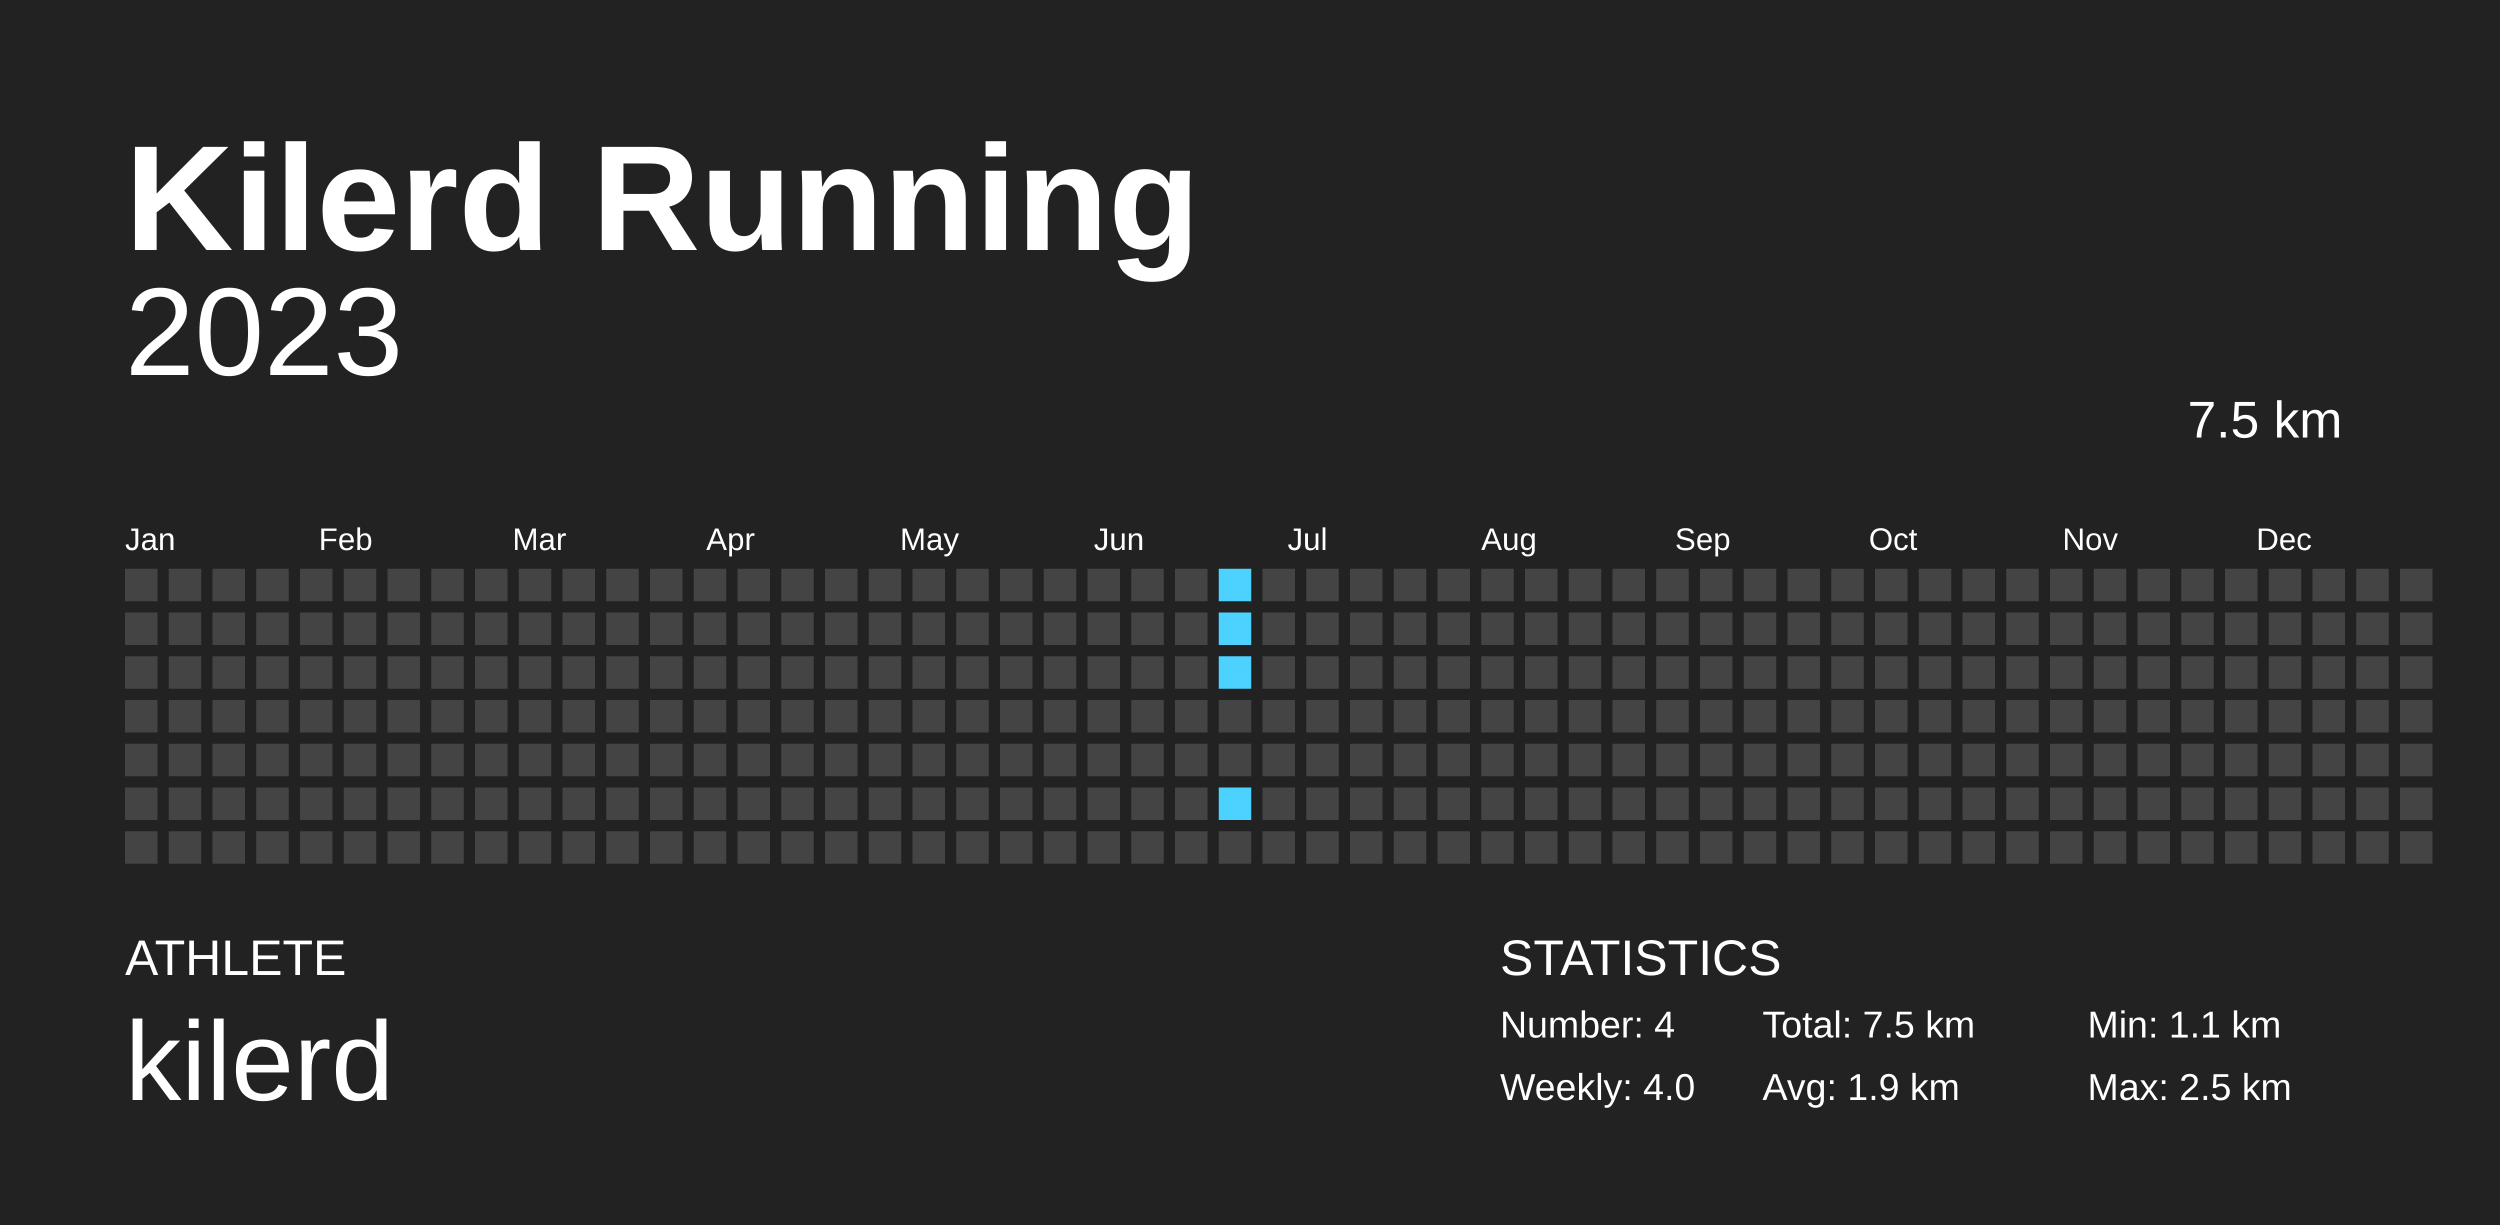
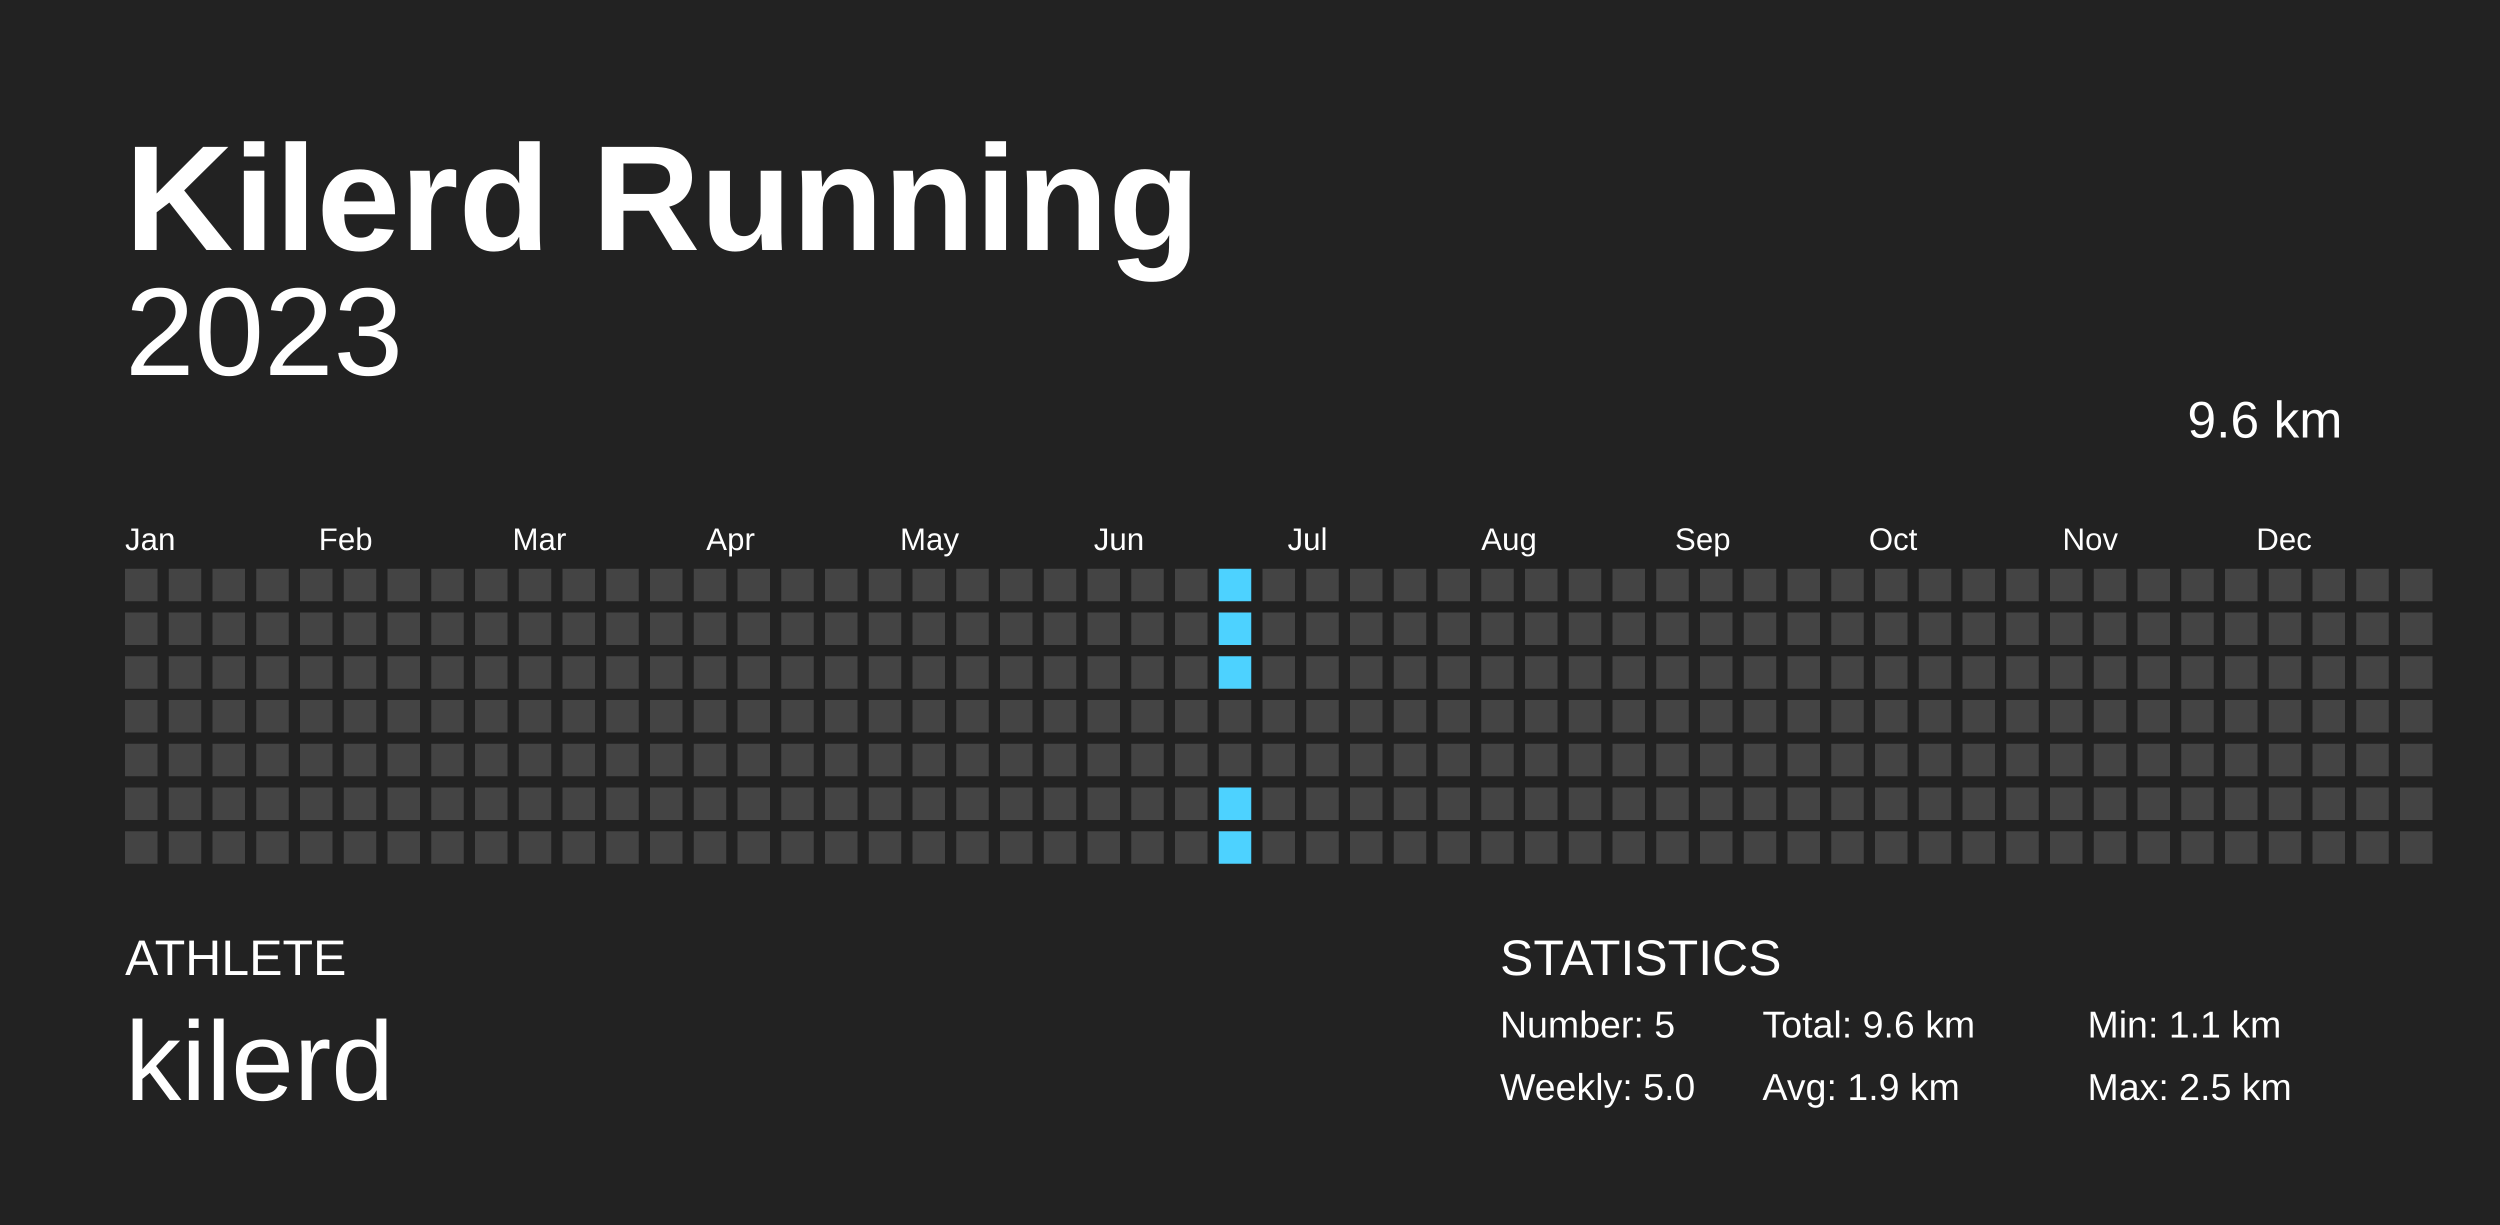
<svg xmlns="http://www.w3.org/2000/svg" baseProfile="full" height="98mm" version="1.1" viewBox="0,0,200,98" width="200mm">
  <defs />
  <rect fill="#222222" height="98" width="200" x="0" y="0" />
  <text fill="#FFFFFF" style="font-size:12px; font-family:Arial; font-weight:bold;" x="10" y="20">Kilerd Running</text>
  <text fill="#FFFFFF" style="font-size:4px; font-family:Arial" x="10" y="78">ATHLETE</text>
  <text fill="#FFFFFF" style="font-size:9px; font-family:Arial" x="10" y="88">kilerd</text>
  <text fill="#FFFFFF" style="font-size:4px; font-family:Arial" x="120" y="78">STATISTICS</text>
-   <text fill="#FFFFFF" style="font-size:3px; font-family:Arial" x="120" y="83">Number: 4</text>
-   <text fill="#FFFFFF" style="font-size:3px; font-family:Arial" x="120" y="88">Weekly: 4.0</text>
-   <text fill="#FFFFFF" style="font-size:3px; font-family:Arial" x="141" y="83">Total: 7.5 km</text>
+   <text fill="#FFFFFF" style="font-size:3px; font-family:Arial" x="120" y="83">Number: 5</text>
+   <text fill="#FFFFFF" style="font-size:3px; font-family:Arial" x="120" y="88">Weekly: 5.0</text>
+   <text fill="#FFFFFF" style="font-size:3px; font-family:Arial" x="141" y="83">Total: 9.6 km</text>
  <text fill="#FFFFFF" style="font-size:3px; font-family:Arial" x="141" y="88">Avg: 1.9 km</text>
  <text fill="#FFFFFF" style="font-size:3px; font-family:Arial" x="167" y="83">Min: 1.1 km</text>
  <text fill="#FFFFFF" style="font-size:3px; font-family:Arial" x="167" y="88">Max: 2.5 km</text>
  <text alignment-baseline="hanging" fill="#FFFFFF" style="font-size:10.0px; font-family:Arial;" x="10" y="30">2023</text>
-   <text alignment-baseline="hanging" fill="#FFFFFF" style="font-size:4.125px; font-family:Arial;" x="175" y="35">7.5 km</text>
+   <text alignment-baseline="hanging" fill="#FFFFFF" style="font-size:4.125px; font-family:Arial;" x="175" y="35">9.6 km</text>
  <text fill="#FFFFFF" style="font-size:2.5px; font-family:Arial" x="10.0" y="44">Jan</text>
  <text fill="#FFFFFF" style="font-size:2.5px; font-family:Arial" x="25.5" y="44">Feb</text>
  <text fill="#FFFFFF" style="font-size:2.5px; font-family:Arial" x="41.0" y="44">Mar</text>
  <text fill="#FFFFFF" style="font-size:2.5px; font-family:Arial" x="56.5" y="44">Apr</text>
  <text fill="#FFFFFF" style="font-size:2.5px; font-family:Arial" x="72.0" y="44">May</text>
  <text fill="#FFFFFF" style="font-size:2.5px; font-family:Arial" x="87.5" y="44">Jun</text>
  <text fill="#FFFFFF" style="font-size:2.5px; font-family:Arial" x="103.0" y="44">Jul</text>
  <text fill="#FFFFFF" style="font-size:2.5px; font-family:Arial" x="118.5" y="44">Aug</text>
  <text fill="#FFFFFF" style="font-size:2.5px; font-family:Arial" x="134.0" y="44">Sep</text>
  <text fill="#FFFFFF" style="font-size:2.5px; font-family:Arial" x="149.5" y="44">Oct</text>
  <text fill="#FFFFFF" style="font-size:2.5px; font-family:Arial" x="165.0" y="44">Nov</text>
  <text fill="#FFFFFF" style="font-size:2.5px; font-family:Arial" x="180.5" y="44">Dec</text>
  <rect fill="#444444" height="2.6" width="2.6" x="10.0" y="45.5" />
  <rect fill="#444444" height="2.6" width="2.6" x="10.0" y="49.0" />
  <rect fill="#444444" height="2.6" width="2.6" x="10.0" y="52.5" />
  <rect fill="#444444" height="2.6" width="2.6" x="10.0" y="56.0" />
  <rect fill="#444444" height="2.6" width="2.6" x="10.0" y="59.5" />
  <rect fill="#444444" height="2.6" width="2.6" x="10.0" y="63.0" />
  <rect fill="#444444" height="2.6" width="2.6" x="10.0" y="66.5" />
  <rect fill="#444444" height="2.6" width="2.6" x="13.5" y="45.5" />
  <rect fill="#444444" height="2.6" width="2.6" x="13.5" y="49.0" />
  <rect fill="#444444" height="2.6" width="2.6" x="13.5" y="52.5" />
  <rect fill="#444444" height="2.6" width="2.6" x="13.5" y="56.0" />
  <rect fill="#444444" height="2.6" width="2.6" x="13.5" y="59.5" />
  <rect fill="#444444" height="2.6" width="2.6" x="13.5" y="63.0" />
  <rect fill="#444444" height="2.6" width="2.6" x="13.5" y="66.5" />
  <rect fill="#444444" height="2.6" width="2.6" x="17.0" y="45.5" />
  <rect fill="#444444" height="2.6" width="2.6" x="17.0" y="49.0" />
  <rect fill="#444444" height="2.6" width="2.6" x="17.0" y="52.5" />
  <rect fill="#444444" height="2.6" width="2.6" x="17.0" y="56.0" />
  <rect fill="#444444" height="2.6" width="2.6" x="17.0" y="59.5" />
  <rect fill="#444444" height="2.6" width="2.6" x="17.0" y="63.0" />
  <rect fill="#444444" height="2.6" width="2.6" x="17.0" y="66.5" />
  <rect fill="#444444" height="2.6" width="2.6" x="20.5" y="45.5" />
  <rect fill="#444444" height="2.6" width="2.6" x="20.5" y="49.0" />
  <rect fill="#444444" height="2.6" width="2.6" x="20.5" y="52.5" />
  <rect fill="#444444" height="2.6" width="2.6" x="20.5" y="56.0" />
  <rect fill="#444444" height="2.6" width="2.6" x="20.5" y="59.5" />
  <rect fill="#444444" height="2.6" width="2.6" x="20.5" y="63.0" />
  <rect fill="#444444" height="2.6" width="2.6" x="20.5" y="66.5" />
  <rect fill="#444444" height="2.6" width="2.6" x="24.0" y="45.5" />
  <rect fill="#444444" height="2.6" width="2.6" x="24.0" y="49.0" />
  <rect fill="#444444" height="2.6" width="2.6" x="24.0" y="52.5" />
  <rect fill="#444444" height="2.6" width="2.6" x="24.0" y="56.0" />
  <rect fill="#444444" height="2.6" width="2.6" x="24.0" y="59.5" />
  <rect fill="#444444" height="2.6" width="2.6" x="24.0" y="63.0" />
  <rect fill="#444444" height="2.6" width="2.6" x="24.0" y="66.5" />
  <rect fill="#444444" height="2.6" width="2.6" x="27.5" y="45.5" />
  <rect fill="#444444" height="2.6" width="2.6" x="27.5" y="49.0" />
  <rect fill="#444444" height="2.6" width="2.6" x="27.5" y="52.5" />
  <rect fill="#444444" height="2.6" width="2.6" x="27.5" y="56.0" />
  <rect fill="#444444" height="2.6" width="2.6" x="27.5" y="59.5" />
  <rect fill="#444444" height="2.6" width="2.6" x="27.5" y="63.0" />
  <rect fill="#444444" height="2.6" width="2.6" x="27.5" y="66.5" />
  <rect fill="#444444" height="2.6" width="2.6" x="31.0" y="45.5" />
  <rect fill="#444444" height="2.6" width="2.6" x="31.0" y="49.0" />
  <rect fill="#444444" height="2.6" width="2.6" x="31.0" y="52.5" />
  <rect fill="#444444" height="2.6" width="2.6" x="31.0" y="56.0" />
  <rect fill="#444444" height="2.6" width="2.6" x="31.0" y="59.5" />
  <rect fill="#444444" height="2.6" width="2.6" x="31.0" y="63.0" />
  <rect fill="#444444" height="2.6" width="2.6" x="31.0" y="66.5" />
  <rect fill="#444444" height="2.6" width="2.6" x="34.5" y="45.5" />
  <rect fill="#444444" height="2.6" width="2.6" x="34.5" y="49.0" />
  <rect fill="#444444" height="2.6" width="2.6" x="34.5" y="52.5" />
  <rect fill="#444444" height="2.6" width="2.6" x="34.5" y="56.0" />
  <rect fill="#444444" height="2.6" width="2.6" x="34.5" y="59.5" />
  <rect fill="#444444" height="2.6" width="2.6" x="34.5" y="63.0" />
  <rect fill="#444444" height="2.6" width="2.6" x="34.5" y="66.5" />
  <rect fill="#444444" height="2.6" width="2.6" x="38.0" y="45.5" />
  <rect fill="#444444" height="2.6" width="2.6" x="38.0" y="49.0" />
  <rect fill="#444444" height="2.6" width="2.6" x="38.0" y="52.5" />
  <rect fill="#444444" height="2.6" width="2.6" x="38.0" y="56.0" />
  <rect fill="#444444" height="2.6" width="2.6" x="38.0" y="59.5" />
  <rect fill="#444444" height="2.6" width="2.6" x="38.0" y="63.0" />
  <rect fill="#444444" height="2.6" width="2.6" x="38.0" y="66.5" />
  <rect fill="#444444" height="2.6" width="2.6" x="41.5" y="45.5" />
  <rect fill="#444444" height="2.6" width="2.6" x="41.5" y="49.0" />
  <rect fill="#444444" height="2.6" width="2.6" x="41.5" y="52.5" />
  <rect fill="#444444" height="2.6" width="2.6" x="41.5" y="56.0" />
  <rect fill="#444444" height="2.6" width="2.6" x="41.5" y="59.5" />
  <rect fill="#444444" height="2.6" width="2.6" x="41.5" y="63.0" />
  <rect fill="#444444" height="2.6" width="2.6" x="41.5" y="66.5" />
  <rect fill="#444444" height="2.6" width="2.6" x="45.0" y="45.5" />
  <rect fill="#444444" height="2.6" width="2.6" x="45.0" y="49.0" />
  <rect fill="#444444" height="2.6" width="2.6" x="45.0" y="52.5" />
  <rect fill="#444444" height="2.6" width="2.6" x="45.0" y="56.0" />
  <rect fill="#444444" height="2.6" width="2.6" x="45.0" y="59.5" />
  <rect fill="#444444" height="2.6" width="2.6" x="45.0" y="63.0" />
  <rect fill="#444444" height="2.6" width="2.6" x="45.0" y="66.5" />
  <rect fill="#444444" height="2.6" width="2.6" x="48.5" y="45.5" />
  <rect fill="#444444" height="2.6" width="2.6" x="48.5" y="49.0" />
  <rect fill="#444444" height="2.6" width="2.6" x="48.5" y="52.5" />
  <rect fill="#444444" height="2.6" width="2.6" x="48.5" y="56.0" />
  <rect fill="#444444" height="2.6" width="2.6" x="48.5" y="59.5" />
  <rect fill="#444444" height="2.6" width="2.6" x="48.5" y="63.0" />
  <rect fill="#444444" height="2.6" width="2.6" x="48.5" y="66.5" />
  <rect fill="#444444" height="2.6" width="2.6" x="52.0" y="45.5" />
  <rect fill="#444444" height="2.6" width="2.6" x="52.0" y="49.0" />
  <rect fill="#444444" height="2.6" width="2.6" x="52.0" y="52.5" />
  <rect fill="#444444" height="2.6" width="2.6" x="52.0" y="56.0" />
  <rect fill="#444444" height="2.6" width="2.6" x="52.0" y="59.5" />
  <rect fill="#444444" height="2.6" width="2.6" x="52.0" y="63.0" />
  <rect fill="#444444" height="2.6" width="2.6" x="52.0" y="66.5" />
  <rect fill="#444444" height="2.6" width="2.6" x="55.5" y="45.5" />
  <rect fill="#444444" height="2.6" width="2.6" x="55.5" y="49.0" />
  <rect fill="#444444" height="2.6" width="2.6" x="55.5" y="52.5" />
  <rect fill="#444444" height="2.6" width="2.6" x="55.5" y="56.0" />
  <rect fill="#444444" height="2.6" width="2.6" x="55.5" y="59.5" />
  <rect fill="#444444" height="2.6" width="2.6" x="55.5" y="63.0" />
  <rect fill="#444444" height="2.6" width="2.6" x="55.5" y="66.5" />
  <rect fill="#444444" height="2.6" width="2.6" x="59.0" y="45.5" />
  <rect fill="#444444" height="2.6" width="2.6" x="59.0" y="49.0" />
  <rect fill="#444444" height="2.6" width="2.6" x="59.0" y="52.5" />
  <rect fill="#444444" height="2.6" width="2.6" x="59.0" y="56.0" />
  <rect fill="#444444" height="2.6" width="2.6" x="59.0" y="59.5" />
  <rect fill="#444444" height="2.6" width="2.6" x="59.0" y="63.0" />
  <rect fill="#444444" height="2.6" width="2.6" x="59.0" y="66.5" />
  <rect fill="#444444" height="2.6" width="2.6" x="62.5" y="45.5" />
  <rect fill="#444444" height="2.6" width="2.6" x="62.5" y="49.0" />
  <rect fill="#444444" height="2.6" width="2.6" x="62.5" y="52.5" />
  <rect fill="#444444" height="2.6" width="2.6" x="62.5" y="56.0" />
  <rect fill="#444444" height="2.6" width="2.6" x="62.5" y="59.5" />
  <rect fill="#444444" height="2.6" width="2.6" x="62.5" y="63.0" />
  <rect fill="#444444" height="2.6" width="2.6" x="62.5" y="66.5" />
  <rect fill="#444444" height="2.6" width="2.6" x="66.0" y="45.5" />
  <rect fill="#444444" height="2.6" width="2.6" x="66.0" y="49.0" />
  <rect fill="#444444" height="2.6" width="2.6" x="66.0" y="52.5" />
  <rect fill="#444444" height="2.6" width="2.6" x="66.0" y="56.0" />
  <rect fill="#444444" height="2.6" width="2.6" x="66.0" y="59.5" />
  <rect fill="#444444" height="2.6" width="2.6" x="66.0" y="63.0" />
  <rect fill="#444444" height="2.6" width="2.6" x="66.0" y="66.5" />
  <rect fill="#444444" height="2.6" width="2.6" x="69.5" y="45.5" />
  <rect fill="#444444" height="2.6" width="2.6" x="69.5" y="49.0" />
  <rect fill="#444444" height="2.6" width="2.6" x="69.5" y="52.5" />
  <rect fill="#444444" height="2.6" width="2.6" x="69.5" y="56.0" />
  <rect fill="#444444" height="2.6" width="2.6" x="69.5" y="59.5" />
  <rect fill="#444444" height="2.6" width="2.6" x="69.5" y="63.0" />
  <rect fill="#444444" height="2.6" width="2.6" x="69.5" y="66.5" />
  <rect fill="#444444" height="2.6" width="2.6" x="73.0" y="45.5" />
  <rect fill="#444444" height="2.6" width="2.6" x="73.0" y="49.0" />
  <rect fill="#444444" height="2.6" width="2.6" x="73.0" y="52.5" />
  <rect fill="#444444" height="2.6" width="2.6" x="73.0" y="56.0" />
  <rect fill="#444444" height="2.6" width="2.6" x="73.0" y="59.5" />
  <rect fill="#444444" height="2.6" width="2.6" x="73.0" y="63.0" />
  <rect fill="#444444" height="2.6" width="2.6" x="73.0" y="66.5" />
  <rect fill="#444444" height="2.6" width="2.6" x="76.5" y="45.5" />
  <rect fill="#444444" height="2.6" width="2.6" x="76.5" y="49.0" />
  <rect fill="#444444" height="2.6" width="2.6" x="76.5" y="52.5" />
  <rect fill="#444444" height="2.6" width="2.6" x="76.5" y="56.0" />
  <rect fill="#444444" height="2.6" width="2.6" x="76.5" y="59.5" />
  <rect fill="#444444" height="2.6" width="2.6" x="76.5" y="63.0" />
  <rect fill="#444444" height="2.6" width="2.6" x="76.5" y="66.5" />
  <rect fill="#444444" height="2.6" width="2.6" x="80.0" y="45.5" />
  <rect fill="#444444" height="2.6" width="2.6" x="80.0" y="49.0" />
  <rect fill="#444444" height="2.6" width="2.6" x="80.0" y="52.5" />
  <rect fill="#444444" height="2.6" width="2.6" x="80.0" y="56.0" />
  <rect fill="#444444" height="2.6" width="2.6" x="80.0" y="59.5" />
  <rect fill="#444444" height="2.6" width="2.6" x="80.0" y="63.0" />
  <rect fill="#444444" height="2.6" width="2.6" x="80.0" y="66.5" />
  <rect fill="#444444" height="2.6" width="2.6" x="83.5" y="45.5" />
  <rect fill="#444444" height="2.6" width="2.6" x="83.5" y="49.0" />
  <rect fill="#444444" height="2.6" width="2.6" x="83.5" y="52.5" />
  <rect fill="#444444" height="2.6" width="2.6" x="83.5" y="56.0" />
  <rect fill="#444444" height="2.6" width="2.6" x="83.5" y="59.5" />
  <rect fill="#444444" height="2.6" width="2.6" x="83.5" y="63.0" />
  <rect fill="#444444" height="2.6" width="2.6" x="83.5" y="66.5" />
  <rect fill="#444444" height="2.6" width="2.6" x="87.0" y="45.5" />
  <rect fill="#444444" height="2.6" width="2.6" x="87.0" y="49.0" />
  <rect fill="#444444" height="2.6" width="2.6" x="87.0" y="52.5" />
  <rect fill="#444444" height="2.6" width="2.6" x="87.0" y="56.0" />
  <rect fill="#444444" height="2.6" width="2.6" x="87.0" y="59.5" />
  <rect fill="#444444" height="2.6" width="2.6" x="87.0" y="63.0" />
  <rect fill="#444444" height="2.6" width="2.6" x="87.0" y="66.5" />
  <rect fill="#444444" height="2.6" width="2.6" x="90.5" y="45.5" />
  <rect fill="#444444" height="2.6" width="2.6" x="90.5" y="49.0" />
  <rect fill="#444444" height="2.6" width="2.6" x="90.5" y="52.5" />
  <rect fill="#444444" height="2.6" width="2.6" x="90.5" y="56.0" />
  <rect fill="#444444" height="2.6" width="2.6" x="90.5" y="59.5" />
  <rect fill="#444444" height="2.6" width="2.6" x="90.5" y="63.0" />
  <rect fill="#444444" height="2.6" width="2.6" x="90.5" y="66.5" />
  <rect fill="#444444" height="2.6" width="2.6" x="94.0" y="45.5" />
  <rect fill="#444444" height="2.6" width="2.6" x="94.0" y="49.0" />
  <rect fill="#444444" height="2.6" width="2.6" x="94.0" y="52.5" />
  <rect fill="#444444" height="2.6" width="2.6" x="94.0" y="56.0" />
  <rect fill="#444444" height="2.6" width="2.6" x="94.0" y="59.5" />
  <rect fill="#444444" height="2.6" width="2.6" x="94.0" y="63.0" />
  <rect fill="#444444" height="2.6" width="2.6" x="94.0" y="66.5" />
  <rect fill="#4dd2ff" height="2.6" width="2.6" x="97.5" y="45.5" />
  <rect fill="#4dd2ff" height="2.6" width="2.6" x="97.5" y="49.0" />
  <rect fill="#4dd2ff" height="2.6" width="2.6" x="97.5" y="52.5" />
  <rect fill="#444444" height="2.6" width="2.6" x="97.5" y="56.0" />
  <rect fill="#444444" height="2.6" width="2.6" x="97.5" y="59.5" />
  <rect fill="#4dd2ff" height="2.6" width="2.6" x="97.5" y="63.0" />
-   <rect fill="#444444" height="2.6" width="2.6" x="97.5" y="66.5" />
+   <rect fill="#4dd2ff" height="2.6" width="2.6" x="97.5" y="66.5" />
  <rect fill="#444444" height="2.6" width="2.6" x="101.0" y="45.5" />
  <rect fill="#444444" height="2.6" width="2.6" x="101.0" y="49.0" />
  <rect fill="#444444" height="2.6" width="2.6" x="101.0" y="52.5" />
  <rect fill="#444444" height="2.6" width="2.6" x="101.0" y="56.0" />
  <rect fill="#444444" height="2.6" width="2.6" x="101.0" y="59.5" />
  <rect fill="#444444" height="2.6" width="2.6" x="101.0" y="63.0" />
  <rect fill="#444444" height="2.6" width="2.6" x="101.0" y="66.5" />
  <rect fill="#444444" height="2.6" width="2.6" x="104.5" y="45.5" />
  <rect fill="#444444" height="2.6" width="2.6" x="104.5" y="49.0" />
  <rect fill="#444444" height="2.6" width="2.6" x="104.5" y="52.5" />
  <rect fill="#444444" height="2.6" width="2.6" x="104.5" y="56.0" />
  <rect fill="#444444" height="2.6" width="2.6" x="104.5" y="59.5" />
  <rect fill="#444444" height="2.6" width="2.6" x="104.5" y="63.0" />
  <rect fill="#444444" height="2.6" width="2.6" x="104.5" y="66.5" />
  <rect fill="#444444" height="2.6" width="2.6" x="108.0" y="45.5" />
  <rect fill="#444444" height="2.6" width="2.6" x="108.0" y="49.0" />
  <rect fill="#444444" height="2.6" width="2.6" x="108.0" y="52.5" />
  <rect fill="#444444" height="2.6" width="2.6" x="108.0" y="56.0" />
  <rect fill="#444444" height="2.6" width="2.6" x="108.0" y="59.5" />
  <rect fill="#444444" height="2.6" width="2.6" x="108.0" y="63.0" />
  <rect fill="#444444" height="2.6" width="2.6" x="108.0" y="66.5" />
  <rect fill="#444444" height="2.6" width="2.6" x="111.5" y="45.5" />
  <rect fill="#444444" height="2.6" width="2.6" x="111.5" y="49.0" />
  <rect fill="#444444" height="2.6" width="2.6" x="111.5" y="52.5" />
  <rect fill="#444444" height="2.6" width="2.6" x="111.5" y="56.0" />
  <rect fill="#444444" height="2.6" width="2.6" x="111.5" y="59.5" />
  <rect fill="#444444" height="2.6" width="2.6" x="111.5" y="63.0" />
  <rect fill="#444444" height="2.6" width="2.6" x="111.5" y="66.5" />
  <rect fill="#444444" height="2.6" width="2.6" x="115.0" y="45.5" />
  <rect fill="#444444" height="2.6" width="2.6" x="115.0" y="49.0" />
  <rect fill="#444444" height="2.6" width="2.6" x="115.0" y="52.5" />
  <rect fill="#444444" height="2.6" width="2.6" x="115.0" y="56.0" />
  <rect fill="#444444" height="2.6" width="2.6" x="115.0" y="59.5" />
  <rect fill="#444444" height="2.6" width="2.6" x="115.0" y="63.0" />
  <rect fill="#444444" height="2.6" width="2.6" x="115.0" y="66.5" />
  <rect fill="#444444" height="2.6" width="2.6" x="118.5" y="45.5" />
  <rect fill="#444444" height="2.6" width="2.6" x="118.5" y="49.0" />
  <rect fill="#444444" height="2.6" width="2.6" x="118.5" y="52.5" />
  <rect fill="#444444" height="2.6" width="2.6" x="118.5" y="56.0" />
  <rect fill="#444444" height="2.6" width="2.6" x="118.5" y="59.5" />
  <rect fill="#444444" height="2.6" width="2.6" x="118.5" y="63.0" />
  <rect fill="#444444" height="2.6" width="2.6" x="118.5" y="66.5" />
  <rect fill="#444444" height="2.6" width="2.6" x="122.0" y="45.5" />
  <rect fill="#444444" height="2.6" width="2.6" x="122.0" y="49.0" />
  <rect fill="#444444" height="2.6" width="2.6" x="122.0" y="52.5" />
  <rect fill="#444444" height="2.6" width="2.6" x="122.0" y="56.0" />
  <rect fill="#444444" height="2.6" width="2.6" x="122.0" y="59.5" />
  <rect fill="#444444" height="2.6" width="2.6" x="122.0" y="63.0" />
  <rect fill="#444444" height="2.6" width="2.6" x="122.0" y="66.5" />
  <rect fill="#444444" height="2.6" width="2.6" x="125.5" y="45.5" />
  <rect fill="#444444" height="2.6" width="2.6" x="125.5" y="49.0" />
  <rect fill="#444444" height="2.6" width="2.6" x="125.5" y="52.5" />
  <rect fill="#444444" height="2.6" width="2.6" x="125.5" y="56.0" />
  <rect fill="#444444" height="2.6" width="2.6" x="125.5" y="59.5" />
  <rect fill="#444444" height="2.6" width="2.6" x="125.5" y="63.0" />
  <rect fill="#444444" height="2.6" width="2.6" x="125.5" y="66.5" />
  <rect fill="#444444" height="2.6" width="2.6" x="129.0" y="45.5" />
  <rect fill="#444444" height="2.6" width="2.6" x="129.0" y="49.0" />
  <rect fill="#444444" height="2.6" width="2.6" x="129.0" y="52.5" />
  <rect fill="#444444" height="2.6" width="2.6" x="129.0" y="56.0" />
  <rect fill="#444444" height="2.6" width="2.6" x="129.0" y="59.5" />
  <rect fill="#444444" height="2.6" width="2.6" x="129.0" y="63.0" />
  <rect fill="#444444" height="2.6" width="2.6" x="129.0" y="66.5" />
  <rect fill="#444444" height="2.6" width="2.6" x="132.5" y="45.5" />
  <rect fill="#444444" height="2.6" width="2.6" x="132.5" y="49.0" />
  <rect fill="#444444" height="2.6" width="2.6" x="132.5" y="52.5" />
  <rect fill="#444444" height="2.6" width="2.6" x="132.5" y="56.0" />
  <rect fill="#444444" height="2.6" width="2.6" x="132.5" y="59.5" />
  <rect fill="#444444" height="2.6" width="2.6" x="132.5" y="63.0" />
  <rect fill="#444444" height="2.6" width="2.6" x="132.5" y="66.5" />
  <rect fill="#444444" height="2.6" width="2.6" x="136.0" y="45.5" />
  <rect fill="#444444" height="2.6" width="2.6" x="136.0" y="49.0" />
  <rect fill="#444444" height="2.6" width="2.6" x="136.0" y="52.5" />
  <rect fill="#444444" height="2.6" width="2.6" x="136.0" y="56.0" />
  <rect fill="#444444" height="2.6" width="2.6" x="136.0" y="59.5" />
  <rect fill="#444444" height="2.6" width="2.6" x="136.0" y="63.0" />
  <rect fill="#444444" height="2.6" width="2.6" x="136.0" y="66.5" />
  <rect fill="#444444" height="2.6" width="2.6" x="139.5" y="45.5" />
  <rect fill="#444444" height="2.6" width="2.6" x="139.5" y="49.0" />
  <rect fill="#444444" height="2.6" width="2.6" x="139.5" y="52.5" />
  <rect fill="#444444" height="2.6" width="2.6" x="139.5" y="56.0" />
  <rect fill="#444444" height="2.6" width="2.6" x="139.5" y="59.5" />
  <rect fill="#444444" height="2.6" width="2.6" x="139.5" y="63.0" />
  <rect fill="#444444" height="2.6" width="2.6" x="139.5" y="66.5" />
  <rect fill="#444444" height="2.6" width="2.6" x="143.0" y="45.5" />
  <rect fill="#444444" height="2.6" width="2.6" x="143.0" y="49.0" />
  <rect fill="#444444" height="2.6" width="2.6" x="143.0" y="52.5" />
  <rect fill="#444444" height="2.6" width="2.6" x="143.0" y="56.0" />
  <rect fill="#444444" height="2.6" width="2.6" x="143.0" y="59.5" />
  <rect fill="#444444" height="2.6" width="2.6" x="143.0" y="63.0" />
  <rect fill="#444444" height="2.6" width="2.6" x="143.0" y="66.5" />
  <rect fill="#444444" height="2.6" width="2.6" x="146.5" y="45.5" />
  <rect fill="#444444" height="2.6" width="2.6" x="146.5" y="49.0" />
  <rect fill="#444444" height="2.6" width="2.6" x="146.5" y="52.5" />
  <rect fill="#444444" height="2.6" width="2.6" x="146.5" y="56.0" />
  <rect fill="#444444" height="2.6" width="2.6" x="146.5" y="59.5" />
  <rect fill="#444444" height="2.6" width="2.6" x="146.5" y="63.0" />
  <rect fill="#444444" height="2.6" width="2.6" x="146.5" y="66.5" />
  <rect fill="#444444" height="2.6" width="2.6" x="150.0" y="45.5" />
  <rect fill="#444444" height="2.6" width="2.6" x="150.0" y="49.0" />
  <rect fill="#444444" height="2.6" width="2.6" x="150.0" y="52.5" />
  <rect fill="#444444" height="2.6" width="2.6" x="150.0" y="56.0" />
  <rect fill="#444444" height="2.6" width="2.6" x="150.0" y="59.5" />
  <rect fill="#444444" height="2.6" width="2.6" x="150.0" y="63.0" />
  <rect fill="#444444" height="2.6" width="2.6" x="150.0" y="66.5" />
  <rect fill="#444444" height="2.6" width="2.6" x="153.5" y="45.5" />
  <rect fill="#444444" height="2.6" width="2.6" x="153.5" y="49.0" />
  <rect fill="#444444" height="2.6" width="2.6" x="153.5" y="52.5" />
  <rect fill="#444444" height="2.6" width="2.6" x="153.5" y="56.0" />
  <rect fill="#444444" height="2.6" width="2.6" x="153.5" y="59.5" />
  <rect fill="#444444" height="2.6" width="2.6" x="153.5" y="63.0" />
  <rect fill="#444444" height="2.6" width="2.6" x="153.5" y="66.5" />
  <rect fill="#444444" height="2.6" width="2.6" x="157.0" y="45.5" />
  <rect fill="#444444" height="2.6" width="2.6" x="157.0" y="49.0" />
  <rect fill="#444444" height="2.6" width="2.6" x="157.0" y="52.5" />
  <rect fill="#444444" height="2.6" width="2.6" x="157.0" y="56.0" />
  <rect fill="#444444" height="2.6" width="2.6" x="157.0" y="59.5" />
  <rect fill="#444444" height="2.6" width="2.6" x="157.0" y="63.0" />
  <rect fill="#444444" height="2.6" width="2.6" x="157.0" y="66.5" />
  <rect fill="#444444" height="2.6" width="2.6" x="160.5" y="45.5" />
  <rect fill="#444444" height="2.6" width="2.6" x="160.5" y="49.0" />
  <rect fill="#444444" height="2.6" width="2.6" x="160.5" y="52.5" />
  <rect fill="#444444" height="2.6" width="2.6" x="160.5" y="56.0" />
  <rect fill="#444444" height="2.6" width="2.6" x="160.5" y="59.5" />
  <rect fill="#444444" height="2.6" width="2.6" x="160.5" y="63.0" />
  <rect fill="#444444" height="2.6" width="2.6" x="160.5" y="66.5" />
  <rect fill="#444444" height="2.6" width="2.6" x="164.0" y="45.5" />
  <rect fill="#444444" height="2.6" width="2.6" x="164.0" y="49.0" />
  <rect fill="#444444" height="2.6" width="2.6" x="164.0" y="52.5" />
  <rect fill="#444444" height="2.6" width="2.6" x="164.0" y="56.0" />
  <rect fill="#444444" height="2.6" width="2.6" x="164.0" y="59.5" />
  <rect fill="#444444" height="2.6" width="2.6" x="164.0" y="63.0" />
  <rect fill="#444444" height="2.6" width="2.6" x="164.0" y="66.5" />
  <rect fill="#444444" height="2.6" width="2.6" x="167.5" y="45.5" />
  <rect fill="#444444" height="2.6" width="2.6" x="167.5" y="49.0" />
  <rect fill="#444444" height="2.6" width="2.6" x="167.5" y="52.5" />
  <rect fill="#444444" height="2.6" width="2.6" x="167.5" y="56.0" />
  <rect fill="#444444" height="2.6" width="2.6" x="167.5" y="59.5" />
  <rect fill="#444444" height="2.6" width="2.6" x="167.5" y="63.0" />
  <rect fill="#444444" height="2.6" width="2.6" x="167.5" y="66.5" />
  <rect fill="#444444" height="2.6" width="2.6" x="171.0" y="45.5" />
  <rect fill="#444444" height="2.6" width="2.6" x="171.0" y="49.0" />
  <rect fill="#444444" height="2.6" width="2.6" x="171.0" y="52.5" />
  <rect fill="#444444" height="2.6" width="2.6" x="171.0" y="56.0" />
  <rect fill="#444444" height="2.6" width="2.6" x="171.0" y="59.5" />
  <rect fill="#444444" height="2.6" width="2.6" x="171.0" y="63.0" />
  <rect fill="#444444" height="2.6" width="2.6" x="171.0" y="66.5" />
  <rect fill="#444444" height="2.6" width="2.6" x="174.5" y="45.5" />
  <rect fill="#444444" height="2.6" width="2.6" x="174.5" y="49.0" />
  <rect fill="#444444" height="2.6" width="2.6" x="174.5" y="52.5" />
  <rect fill="#444444" height="2.6" width="2.6" x="174.5" y="56.0" />
  <rect fill="#444444" height="2.6" width="2.6" x="174.5" y="59.5" />
  <rect fill="#444444" height="2.6" width="2.6" x="174.5" y="63.0" />
  <rect fill="#444444" height="2.6" width="2.6" x="174.5" y="66.5" />
  <rect fill="#444444" height="2.6" width="2.6" x="178.0" y="45.5" />
  <rect fill="#444444" height="2.6" width="2.6" x="178.0" y="49.0" />
  <rect fill="#444444" height="2.6" width="2.6" x="178.0" y="52.5" />
  <rect fill="#444444" height="2.6" width="2.6" x="178.0" y="56.0" />
  <rect fill="#444444" height="2.6" width="2.6" x="178.0" y="59.5" />
  <rect fill="#444444" height="2.6" width="2.6" x="178.0" y="63.0" />
  <rect fill="#444444" height="2.6" width="2.6" x="178.0" y="66.5" />
  <rect fill="#444444" height="2.6" width="2.6" x="181.5" y="45.5" />
  <rect fill="#444444" height="2.6" width="2.6" x="181.5" y="49.0" />
  <rect fill="#444444" height="2.6" width="2.6" x="181.5" y="52.5" />
  <rect fill="#444444" height="2.6" width="2.6" x="181.5" y="56.0" />
  <rect fill="#444444" height="2.6" width="2.6" x="181.5" y="59.5" />
  <rect fill="#444444" height="2.6" width="2.6" x="181.5" y="63.0" />
  <rect fill="#444444" height="2.6" width="2.6" x="181.5" y="66.5" />
  <rect fill="#444444" height="2.6" width="2.6" x="185.0" y="45.5" />
  <rect fill="#444444" height="2.6" width="2.6" x="185.0" y="49.0" />
  <rect fill="#444444" height="2.6" width="2.6" x="185.0" y="52.5" />
  <rect fill="#444444" height="2.6" width="2.6" x="185.0" y="56.0" />
  <rect fill="#444444" height="2.6" width="2.6" x="185.0" y="59.5" />
  <rect fill="#444444" height="2.6" width="2.6" x="185.0" y="63.0" />
  <rect fill="#444444" height="2.6" width="2.6" x="185.0" y="66.5" />
  <rect fill="#444444" height="2.6" width="2.6" x="188.5" y="45.5" />
  <rect fill="#444444" height="2.6" width="2.6" x="188.5" y="49.0" />
  <rect fill="#444444" height="2.6" width="2.6" x="188.5" y="52.5" />
  <rect fill="#444444" height="2.6" width="2.6" x="188.5" y="56.0" />
  <rect fill="#444444" height="2.6" width="2.6" x="188.5" y="59.5" />
  <rect fill="#444444" height="2.6" width="2.6" x="188.5" y="63.0" />
  <rect fill="#444444" height="2.6" width="2.6" x="188.5" y="66.5" />
  <rect fill="#444444" height="2.6" width="2.6" x="192.0" y="45.5" />
  <rect fill="#444444" height="2.6" width="2.6" x="192.0" y="49.0" />
  <rect fill="#444444" height="2.6" width="2.6" x="192.0" y="52.5" />
  <rect fill="#444444" height="2.6" width="2.6" x="192.0" y="56.0" />
  <rect fill="#444444" height="2.6" width="2.6" x="192.0" y="59.5" />
  <rect fill="#444444" height="2.6" width="2.6" x="192.0" y="63.0" />
  <rect fill="#444444" height="2.6" width="2.6" x="192.0" y="66.5" />
</svg>
